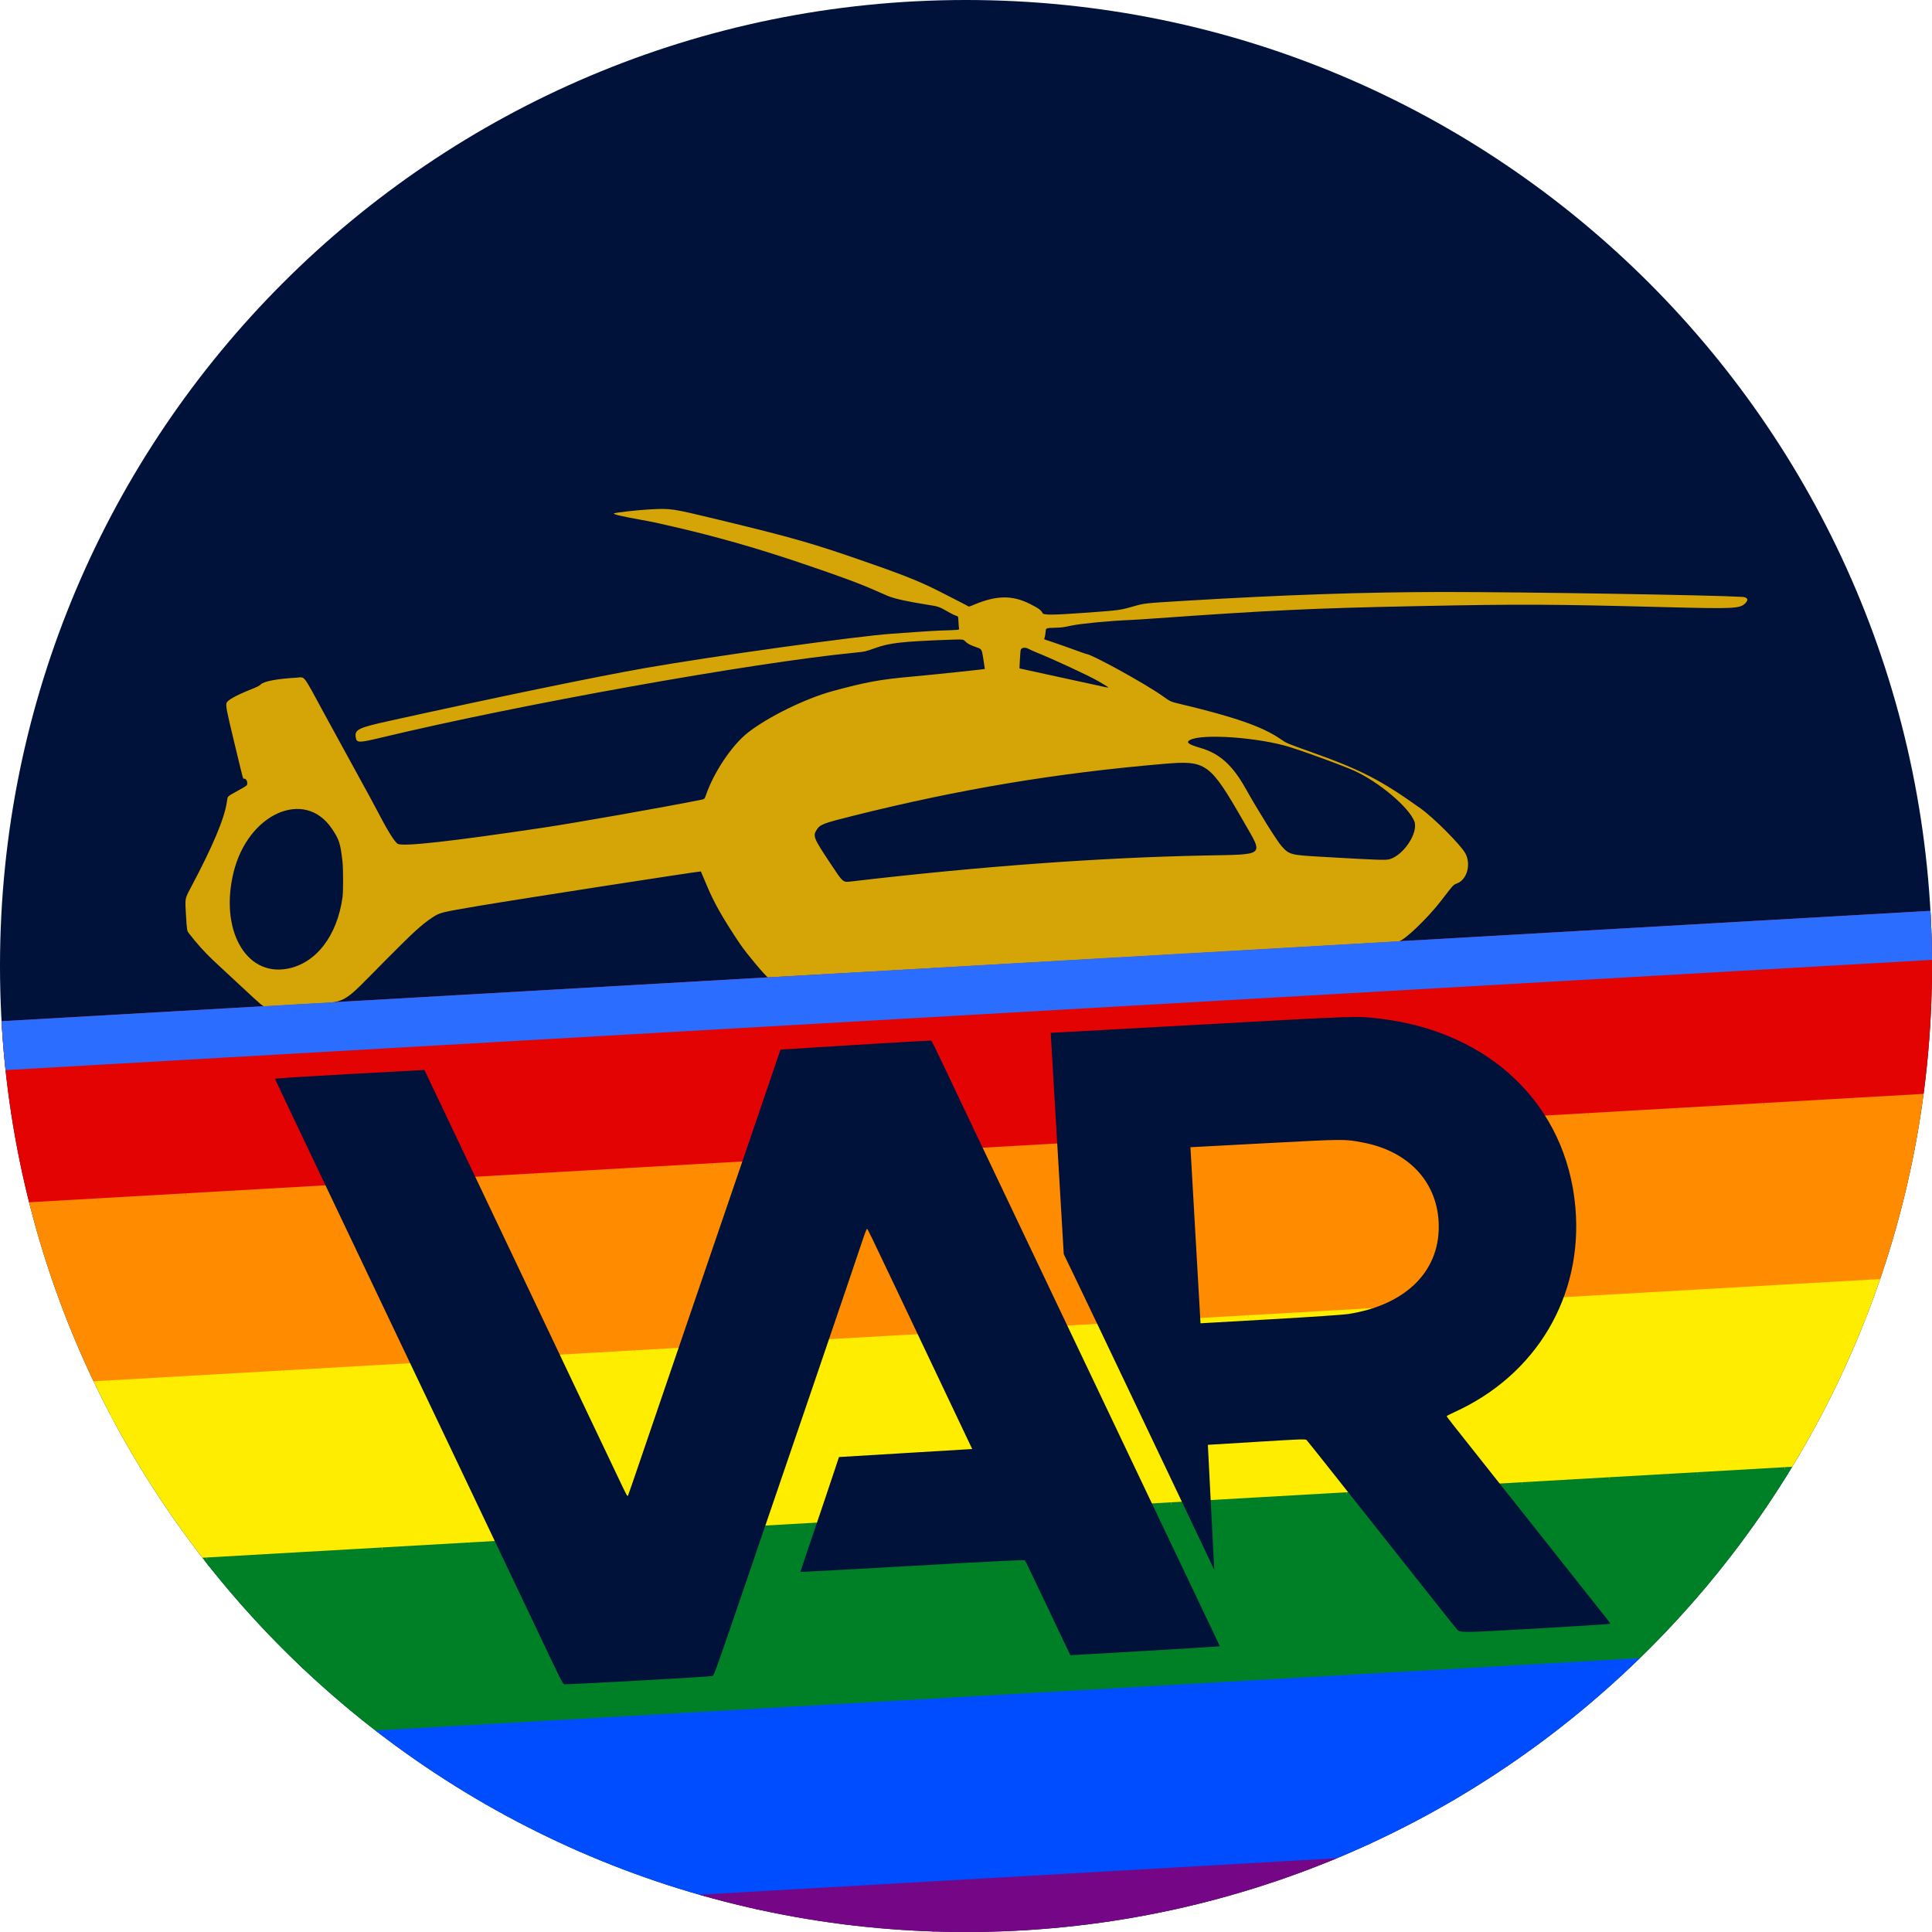
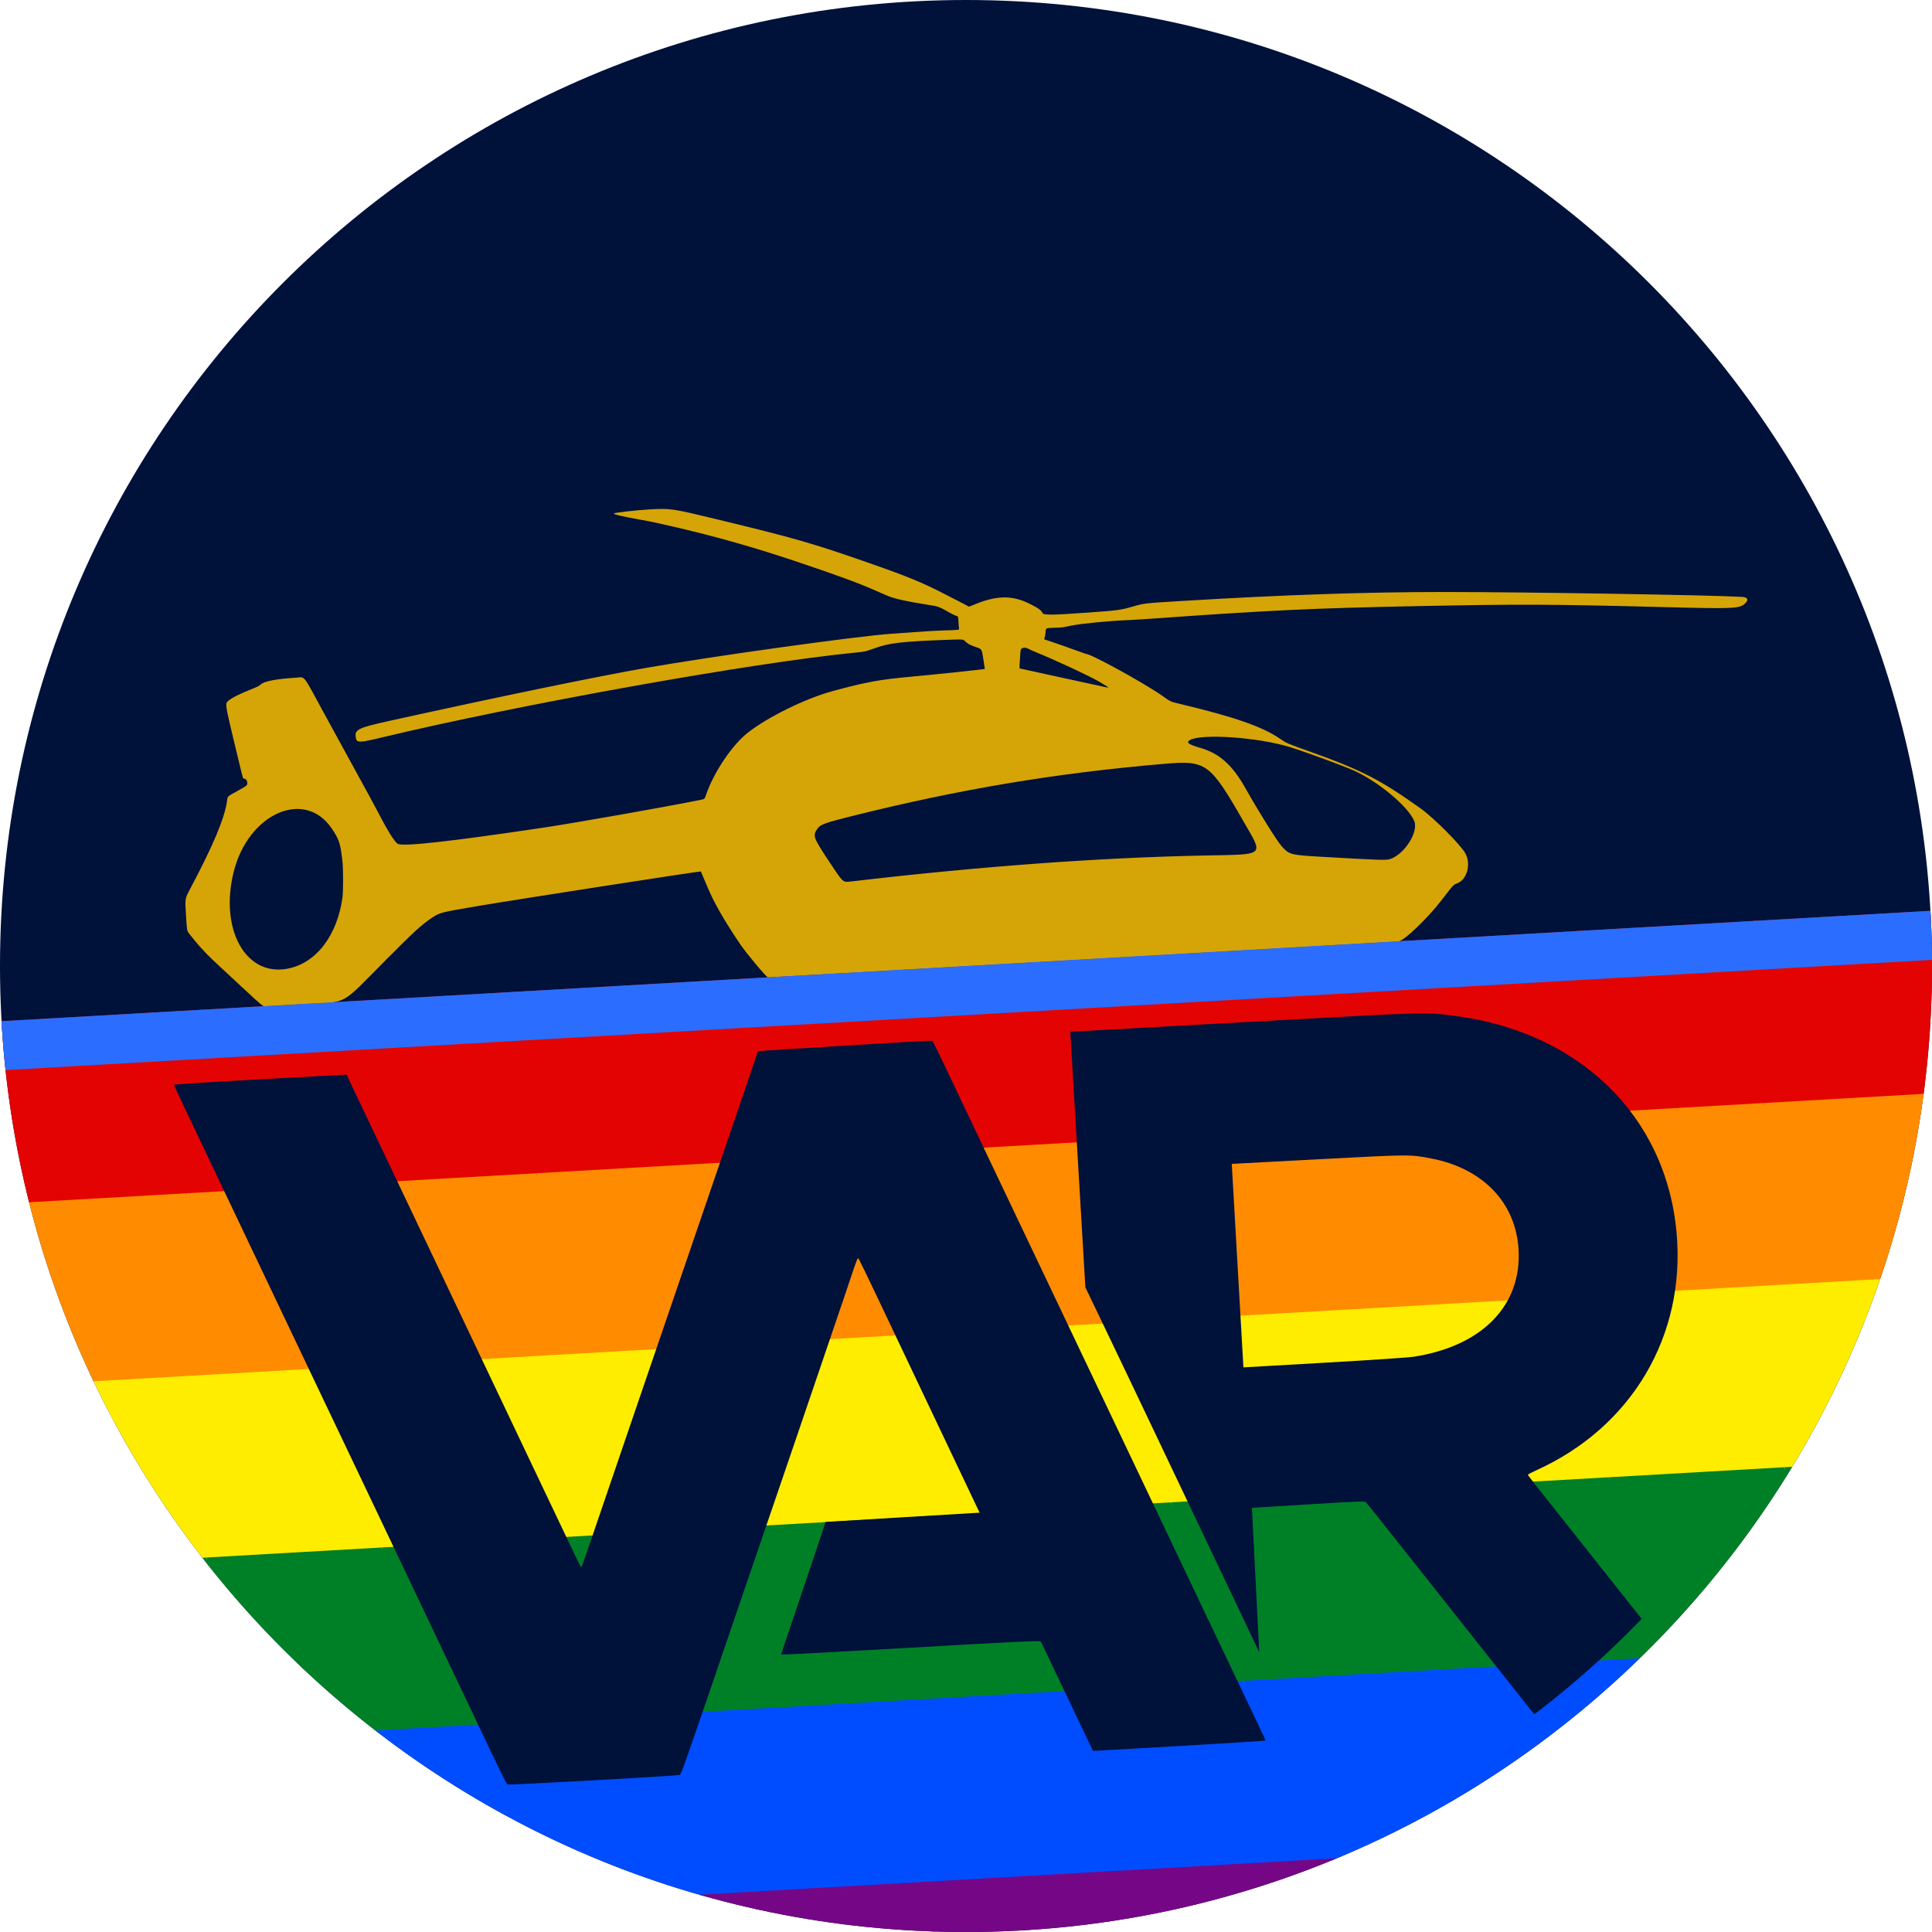
<svg xmlns="http://www.w3.org/2000/svg" viewBox="0 0 512 512" width="512" height="512">
  <defs>
    <clipPath id="a85">
      <circle cx="256" cy="256" r="256" />
    </clipPath>
  </defs>
  <g clip-path="url(#a85)">
    <circle cx="256" cy="256" r="256" fill="#00113A" />
    <defs>
      <clipPath id="f83">
        <rect x="-512" y="256" width="1536" height="1024" transform="rotate(-3.275 256 256)" />
      </clipPath>
    </defs>
    <g clip-path="url(#f83)">
      <g transform="rotate(-3.275 256 256)">
        <g transform="translate(0,256)">
          <defs>
            <clipPath id="pw61">
              <rect x="-0.40" y="-60" width="24.07" height="1024" />
            </clipPath>
          </defs>
          <g clip-path="url(#pw61)">
            <g>
              <rect x="-512" y="0.00" width="1536" height="48.93" fill="#E40303" />
              <rect x="-512" y="48.33" width="1536" height="48.93" fill="#FF8C00" />
              <rect x="-512" y="96.67" width="1536" height="48.93" fill="#FFED00" />
              <rect x="-512" y="145.00" width="1536" height="48.93" fill="#008026" />
              <rect x="-512" y="193.33" width="1536" height="48.93" fill="#004DFF" />
              <rect x="-512" y="241.67" width="1536" height="48.93" fill="#750787" />
              <animateTransform attributeName="transform" type="translate" values="0 -8;0 8;0 -8" dur="2.6s" begin="-0.00s" repeatCount="indefinite" calcMode="spline" keySplines="0.4 0 0.6 1;0.4 0 0.6 1" />
            </g>
          </g>
          <defs>
            <clipPath id="pw62">
              <rect x="22.87" y="-60" width="24.07" height="1024" />
            </clipPath>
          </defs>
          <g clip-path="url(#pw62)">
            <g>
              <rect x="-512" y="0.00" width="1536" height="48.93" fill="#E40303" />
              <rect x="-512" y="48.33" width="1536" height="48.93" fill="#FF8C00" />
              <rect x="-512" y="96.67" width="1536" height="48.93" fill="#FFED00" />
              <rect x="-512" y="145.00" width="1536" height="48.93" fill="#008026" />
              <rect x="-512" y="193.33" width="1536" height="48.93" fill="#004DFF" />
              <rect x="-512" y="241.67" width="1536" height="48.93" fill="#750787" />
              <animateTransform attributeName="transform" type="translate" values="0 -8;0 8;0 -8" dur="2.6s" begin="-0.12s" repeatCount="indefinite" calcMode="spline" keySplines="0.4 0 0.6 1;0.4 0 0.6 1" />
            </g>
          </g>
          <defs>
            <clipPath id="pw63">
              <rect x="46.15" y="-60" width="24.07" height="1024" />
            </clipPath>
          </defs>
          <g clip-path="url(#pw63)">
            <g>
              <rect x="-512" y="0.00" width="1536" height="48.93" fill="#E40303" />
              <rect x="-512" y="48.33" width="1536" height="48.93" fill="#FF8C00" />
              <rect x="-512" y="96.67" width="1536" height="48.93" fill="#FFED00" />
              <rect x="-512" y="145.00" width="1536" height="48.93" fill="#008026" />
              <rect x="-512" y="193.33" width="1536" height="48.93" fill="#004DFF" />
              <rect x="-512" y="241.67" width="1536" height="48.93" fill="#750787" />
              <animateTransform attributeName="transform" type="translate" values="0 -8;0 8;0 -8" dur="2.6s" begin="-0.24s" repeatCount="indefinite" calcMode="spline" keySplines="0.4 0 0.6 1;0.4 0 0.6 1" />
            </g>
          </g>
          <defs>
            <clipPath id="pw64">
              <rect x="69.42" y="-60" width="24.07" height="1024" />
            </clipPath>
          </defs>
          <g clip-path="url(#pw64)">
            <g>
              <rect x="-512" y="0.00" width="1536" height="48.93" fill="#E40303" />
              <rect x="-512" y="48.33" width="1536" height="48.93" fill="#FF8C00" />
              <rect x="-512" y="96.67" width="1536" height="48.93" fill="#FFED00" />
              <rect x="-512" y="145.00" width="1536" height="48.93" fill="#008026" />
              <rect x="-512" y="193.33" width="1536" height="48.93" fill="#004DFF" />
              <rect x="-512" y="241.67" width="1536" height="48.93" fill="#750787" />
              <animateTransform attributeName="transform" type="translate" values="0 -8;0 8;0 -8" dur="2.6s" begin="-0.35s" repeatCount="indefinite" calcMode="spline" keySplines="0.4 0 0.6 1;0.4 0 0.6 1" />
            </g>
          </g>
          <defs>
            <clipPath id="pw65">
              <rect x="92.69" y="-60" width="24.07" height="1024" />
            </clipPath>
          </defs>
          <g clip-path="url(#pw65)">
            <g>
              <rect x="-512" y="0.00" width="1536" height="48.93" fill="#E40303" />
              <rect x="-512" y="48.33" width="1536" height="48.93" fill="#FF8C00" />
              <rect x="-512" y="96.67" width="1536" height="48.93" fill="#FFED00" />
              <rect x="-512" y="145.00" width="1536" height="48.93" fill="#008026" />
              <rect x="-512" y="193.33" width="1536" height="48.93" fill="#004DFF" />
              <rect x="-512" y="241.67" width="1536" height="48.93" fill="#750787" />
              <animateTransform attributeName="transform" type="translate" values="0 -8;0 8;0 -8" dur="2.6s" begin="-0.47s" repeatCount="indefinite" calcMode="spline" keySplines="0.4 0 0.6 1;0.4 0 0.6 1" />
            </g>
          </g>
          <defs>
            <clipPath id="pw66">
              <rect x="115.96" y="-60" width="24.07" height="1024" />
            </clipPath>
          </defs>
          <g clip-path="url(#pw66)">
            <g>
              <rect x="-512" y="0.00" width="1536" height="48.93" fill="#E40303" />
              <rect x="-512" y="48.33" width="1536" height="48.93" fill="#FF8C00" />
              <rect x="-512" y="96.67" width="1536" height="48.93" fill="#FFED00" />
              <rect x="-512" y="145.00" width="1536" height="48.93" fill="#008026" />
              <rect x="-512" y="193.33" width="1536" height="48.93" fill="#004DFF" />
              <rect x="-512" y="241.67" width="1536" height="48.93" fill="#750787" />
              <animateTransform attributeName="transform" type="translate" values="0 -8;0 8;0 -8" dur="2.6s" begin="-0.59s" repeatCount="indefinite" calcMode="spline" keySplines="0.4 0 0.6 1;0.4 0 0.6 1" />
            </g>
          </g>
          <defs>
            <clipPath id="pw67">
              <rect x="139.24" y="-60" width="24.07" height="1024" />
            </clipPath>
          </defs>
          <g clip-path="url(#pw67)">
            <g>
              <rect x="-512" y="0.00" width="1536" height="48.93" fill="#E40303" />
              <rect x="-512" y="48.33" width="1536" height="48.93" fill="#FF8C00" />
              <rect x="-512" y="96.67" width="1536" height="48.93" fill="#FFED00" />
              <rect x="-512" y="145.00" width="1536" height="48.93" fill="#008026" />
              <rect x="-512" y="193.33" width="1536" height="48.93" fill="#004DFF" />
              <rect x="-512" y="241.67" width="1536" height="48.93" fill="#750787" />
              <animateTransform attributeName="transform" type="translate" values="0 -8;0 8;0 -8" dur="2.6s" begin="-0.71s" repeatCount="indefinite" calcMode="spline" keySplines="0.4 0 0.6 1;0.4 0 0.6 1" />
            </g>
          </g>
          <defs>
            <clipPath id="pw68">
              <rect x="162.51" y="-60" width="24.07" height="1024" />
            </clipPath>
          </defs>
          <g clip-path="url(#pw68)">
            <g>
              <rect x="-512" y="0.00" width="1536" height="48.93" fill="#E40303" />
              <rect x="-512" y="48.33" width="1536" height="48.93" fill="#FF8C00" />
              <rect x="-512" y="96.67" width="1536" height="48.93" fill="#FFED00" />
              <rect x="-512" y="145.00" width="1536" height="48.93" fill="#008026" />
              <rect x="-512" y="193.33" width="1536" height="48.93" fill="#004DFF" />
              <rect x="-512" y="241.67" width="1536" height="48.93" fill="#750787" />
              <animateTransform attributeName="transform" type="translate" values="0 -8;0 8;0 -8" dur="2.6s" begin="-0.83s" repeatCount="indefinite" calcMode="spline" keySplines="0.4 0 0.6 1;0.4 0 0.6 1" />
            </g>
          </g>
          <defs>
            <clipPath id="pw69">
              <rect x="185.78" y="-60" width="24.07" height="1024" />
            </clipPath>
          </defs>
          <g clip-path="url(#pw69)">
            <g>
              <rect x="-512" y="0.00" width="1536" height="48.93" fill="#E40303" />
              <rect x="-512" y="48.33" width="1536" height="48.93" fill="#FF8C00" />
              <rect x="-512" y="96.67" width="1536" height="48.93" fill="#FFED00" />
              <rect x="-512" y="145.00" width="1536" height="48.93" fill="#008026" />
              <rect x="-512" y="193.33" width="1536" height="48.93" fill="#004DFF" />
              <rect x="-512" y="241.67" width="1536" height="48.93" fill="#750787" />
              <animateTransform attributeName="transform" type="translate" values="0 -8;0 8;0 -8" dur="2.6s" begin="-0.95s" repeatCount="indefinite" calcMode="spline" keySplines="0.4 0 0.6 1;0.4 0 0.6 1" />
            </g>
          </g>
          <defs>
            <clipPath id="pw70">
              <rect x="209.05" y="-60" width="24.07" height="1024" />
            </clipPath>
          </defs>
          <g clip-path="url(#pw70)">
            <g>
              <rect x="-512" y="0.00" width="1536" height="48.93" fill="#E40303" />
              <rect x="-512" y="48.33" width="1536" height="48.93" fill="#FF8C00" />
              <rect x="-512" y="96.67" width="1536" height="48.93" fill="#FFED00" />
              <rect x="-512" y="145.00" width="1536" height="48.93" fill="#008026" />
              <rect x="-512" y="193.33" width="1536" height="48.93" fill="#004DFF" />
              <rect x="-512" y="241.67" width="1536" height="48.93" fill="#750787" />
              <animateTransform attributeName="transform" type="translate" values="0 -8;0 8;0 -8" dur="2.6s" begin="-1.06s" repeatCount="indefinite" calcMode="spline" keySplines="0.4 0 0.6 1;0.4 0 0.6 1" />
            </g>
          </g>
          <defs>
            <clipPath id="pw71">
              <rect x="232.33" y="-60" width="24.07" height="1024" />
            </clipPath>
          </defs>
          <g clip-path="url(#pw71)">
            <g>
              <rect x="-512" y="0.00" width="1536" height="48.93" fill="#E40303" />
              <rect x="-512" y="48.33" width="1536" height="48.93" fill="#FF8C00" />
              <rect x="-512" y="96.67" width="1536" height="48.93" fill="#FFED00" />
              <rect x="-512" y="145.00" width="1536" height="48.93" fill="#008026" />
              <rect x="-512" y="193.33" width="1536" height="48.93" fill="#004DFF" />
              <rect x="-512" y="241.67" width="1536" height="48.93" fill="#750787" />
              <animateTransform attributeName="transform" type="translate" values="0 -8;0 8;0 -8" dur="2.6s" begin="-1.18s" repeatCount="indefinite" calcMode="spline" keySplines="0.4 0 0.6 1;0.4 0 0.6 1" />
            </g>
          </g>
          <defs>
            <clipPath id="pw72">
              <rect x="255.60" y="-60" width="24.07" height="1024" />
            </clipPath>
          </defs>
          <g clip-path="url(#pw72)">
            <g>
              <rect x="-512" y="0.00" width="1536" height="48.93" fill="#E40303" />
              <rect x="-512" y="48.33" width="1536" height="48.93" fill="#FF8C00" />
              <rect x="-512" y="96.67" width="1536" height="48.93" fill="#FFED00" />
              <rect x="-512" y="145.00" width="1536" height="48.93" fill="#008026" />
              <rect x="-512" y="193.33" width="1536" height="48.93" fill="#004DFF" />
              <rect x="-512" y="241.67" width="1536" height="48.93" fill="#750787" />
              <animateTransform attributeName="transform" type="translate" values="0 -8;0 8;0 -8" dur="2.6s" begin="-1.30s" repeatCount="indefinite" calcMode="spline" keySplines="0.4 0 0.6 1;0.4 0 0.6 1" />
            </g>
          </g>
          <defs>
            <clipPath id="pw73">
              <rect x="278.87" y="-60" width="24.07" height="1024" />
            </clipPath>
          </defs>
          <g clip-path="url(#pw73)">
            <g>
              <rect x="-512" y="0.00" width="1536" height="48.93" fill="#E40303" />
              <rect x="-512" y="48.33" width="1536" height="48.93" fill="#FF8C00" />
              <rect x="-512" y="96.67" width="1536" height="48.93" fill="#FFED00" />
              <rect x="-512" y="145.00" width="1536" height="48.93" fill="#008026" />
              <rect x="-512" y="193.33" width="1536" height="48.93" fill="#004DFF" />
              <rect x="-512" y="241.67" width="1536" height="48.93" fill="#750787" />
              <animateTransform attributeName="transform" type="translate" values="0 -8;0 8;0 -8" dur="2.6s" begin="-1.42s" repeatCount="indefinite" calcMode="spline" keySplines="0.4 0 0.6 1;0.4 0 0.6 1" />
            </g>
          </g>
          <defs>
            <clipPath id="pw74">
              <rect x="302.15" y="-60" width="24.07" height="1024" />
            </clipPath>
          </defs>
          <g clip-path="url(#pw74)">
            <g>
              <rect x="-512" y="0.00" width="1536" height="48.93" fill="#E40303" />
              <rect x="-512" y="48.33" width="1536" height="48.93" fill="#FF8C00" />
              <rect x="-512" y="96.67" width="1536" height="48.93" fill="#FFED00" />
              <rect x="-512" y="145.00" width="1536" height="48.93" fill="#008026" />
              <rect x="-512" y="193.33" width="1536" height="48.93" fill="#004DFF" />
              <rect x="-512" y="241.67" width="1536" height="48.93" fill="#750787" />
              <animateTransform attributeName="transform" type="translate" values="0 -8;0 8;0 -8" dur="2.6s" begin="-1.54s" repeatCount="indefinite" calcMode="spline" keySplines="0.4 0 0.6 1;0.4 0 0.6 1" />
            </g>
          </g>
          <defs>
            <clipPath id="pw75">
              <rect x="325.42" y="-60" width="24.07" height="1024" />
            </clipPath>
          </defs>
          <g clip-path="url(#pw75)">
            <g>
              <rect x="-512" y="0.00" width="1536" height="48.93" fill="#E40303" />
              <rect x="-512" y="48.33" width="1536" height="48.93" fill="#FF8C00" />
              <rect x="-512" y="96.67" width="1536" height="48.93" fill="#FFED00" />
              <rect x="-512" y="145.00" width="1536" height="48.93" fill="#008026" />
              <rect x="-512" y="193.33" width="1536" height="48.93" fill="#004DFF" />
              <rect x="-512" y="241.67" width="1536" height="48.93" fill="#750787" />
              <animateTransform attributeName="transform" type="translate" values="0 -8;0 8;0 -8" dur="2.6s" begin="-1.65s" repeatCount="indefinite" calcMode="spline" keySplines="0.4 0 0.6 1;0.4 0 0.6 1" />
            </g>
          </g>
          <defs>
            <clipPath id="pw76">
              <rect x="348.69" y="-60" width="24.07" height="1024" />
            </clipPath>
          </defs>
          <g clip-path="url(#pw76)">
            <g>
              <rect x="-512" y="0.00" width="1536" height="48.93" fill="#E40303" />
              <rect x="-512" y="48.33" width="1536" height="48.93" fill="#FF8C00" />
              <rect x="-512" y="96.67" width="1536" height="48.93" fill="#FFED00" />
              <rect x="-512" y="145.00" width="1536" height="48.93" fill="#008026" />
              <rect x="-512" y="193.33" width="1536" height="48.93" fill="#004DFF" />
              <rect x="-512" y="241.67" width="1536" height="48.93" fill="#750787" />
              <animateTransform attributeName="transform" type="translate" values="0 -8;0 8;0 -8" dur="2.6s" begin="-1.77s" repeatCount="indefinite" calcMode="spline" keySplines="0.4 0 0.6 1;0.4 0 0.6 1" />
            </g>
          </g>
          <defs>
            <clipPath id="pw77">
              <rect x="371.96" y="-60" width="24.07" height="1024" />
            </clipPath>
          </defs>
          <g clip-path="url(#pw77)">
            <g>
              <rect x="-512" y="0.00" width="1536" height="48.93" fill="#E40303" />
              <rect x="-512" y="48.33" width="1536" height="48.93" fill="#FF8C00" />
              <rect x="-512" y="96.67" width="1536" height="48.93" fill="#FFED00" />
              <rect x="-512" y="145.00" width="1536" height="48.93" fill="#008026" />
              <rect x="-512" y="193.33" width="1536" height="48.93" fill="#004DFF" />
              <rect x="-512" y="241.67" width="1536" height="48.93" fill="#750787" />
              <animateTransform attributeName="transform" type="translate" values="0 -8;0 8;0 -8" dur="2.6s" begin="-1.89s" repeatCount="indefinite" calcMode="spline" keySplines="0.4 0 0.6 1;0.4 0 0.6 1" />
            </g>
          </g>
          <defs>
            <clipPath id="pw78">
              <rect x="395.24" y="-60" width="24.07" height="1024" />
            </clipPath>
          </defs>
          <g clip-path="url(#pw78)">
            <g>
              <rect x="-512" y="0.00" width="1536" height="48.93" fill="#E40303" />
              <rect x="-512" y="48.33" width="1536" height="48.93" fill="#FF8C00" />
              <rect x="-512" y="96.67" width="1536" height="48.93" fill="#FFED00" />
              <rect x="-512" y="145.00" width="1536" height="48.93" fill="#008026" />
              <rect x="-512" y="193.33" width="1536" height="48.93" fill="#004DFF" />
              <rect x="-512" y="241.67" width="1536" height="48.93" fill="#750787" />
              <animateTransform attributeName="transform" type="translate" values="0 -8;0 8;0 -8" dur="2.6s" begin="-2.01s" repeatCount="indefinite" calcMode="spline" keySplines="0.4 0 0.6 1;0.4 0 0.6 1" />
            </g>
          </g>
          <defs>
            <clipPath id="pw79">
              <rect x="418.51" y="-60" width="24.07" height="1024" />
            </clipPath>
          </defs>
          <g clip-path="url(#pw79)">
            <g>
              <rect x="-512" y="0.00" width="1536" height="48.93" fill="#E40303" />
              <rect x="-512" y="48.33" width="1536" height="48.93" fill="#FF8C00" />
              <rect x="-512" y="96.67" width="1536" height="48.93" fill="#FFED00" />
              <rect x="-512" y="145.00" width="1536" height="48.93" fill="#008026" />
              <rect x="-512" y="193.33" width="1536" height="48.93" fill="#004DFF" />
              <rect x="-512" y="241.67" width="1536" height="48.93" fill="#750787" />
              <animateTransform attributeName="transform" type="translate" values="0 -8;0 8;0 -8" dur="2.6s" begin="-2.13s" repeatCount="indefinite" calcMode="spline" keySplines="0.4 0 0.6 1;0.4 0 0.6 1" />
            </g>
          </g>
          <defs>
            <clipPath id="pw80">
              <rect x="441.78" y="-60" width="24.07" height="1024" />
            </clipPath>
          </defs>
          <g clip-path="url(#pw80)">
            <g>
              <rect x="-512" y="0.00" width="1536" height="48.93" fill="#E40303" />
              <rect x="-512" y="48.33" width="1536" height="48.93" fill="#FF8C00" />
              <rect x="-512" y="96.67" width="1536" height="48.93" fill="#FFED00" />
              <rect x="-512" y="145.00" width="1536" height="48.93" fill="#008026" />
              <rect x="-512" y="193.33" width="1536" height="48.93" fill="#004DFF" />
              <rect x="-512" y="241.67" width="1536" height="48.93" fill="#750787" />
              <animateTransform attributeName="transform" type="translate" values="0 -8;0 8;0 -8" dur="2.6s" begin="-2.25s" repeatCount="indefinite" calcMode="spline" keySplines="0.4 0 0.6 1;0.4 0 0.6 1" />
            </g>
          </g>
          <defs>
            <clipPath id="pw81">
              <rect x="465.05" y="-60" width="24.07" height="1024" />
            </clipPath>
          </defs>
          <g clip-path="url(#pw81)">
            <g>
              <rect x="-512" y="0.00" width="1536" height="48.93" fill="#E40303" />
              <rect x="-512" y="48.33" width="1536" height="48.93" fill="#FF8C00" />
              <rect x="-512" y="96.67" width="1536" height="48.93" fill="#FFED00" />
              <rect x="-512" y="145.00" width="1536" height="48.93" fill="#008026" />
              <rect x="-512" y="193.33" width="1536" height="48.93" fill="#004DFF" />
              <rect x="-512" y="241.67" width="1536" height="48.93" fill="#750787" />
              <animateTransform attributeName="transform" type="translate" values="0 -8;0 8;0 -8" dur="2.6s" begin="-2.36s" repeatCount="indefinite" calcMode="spline" keySplines="0.4 0 0.6 1;0.4 0 0.6 1" />
            </g>
          </g>
          <defs>
            <clipPath id="pw82">
              <rect x="488.33" y="-60" width="24.07" height="1024" />
            </clipPath>
          </defs>
          <g clip-path="url(#pw82)">
            <g>
              <rect x="-512" y="0.00" width="1536" height="48.93" fill="#E40303" />
              <rect x="-512" y="48.33" width="1536" height="48.93" fill="#FF8C00" />
              <rect x="-512" y="96.67" width="1536" height="48.93" fill="#FFED00" />
              <rect x="-512" y="145.00" width="1536" height="48.93" fill="#008026" />
              <rect x="-512" y="193.33" width="1536" height="48.93" fill="#004DFF" />
              <rect x="-512" y="241.67" width="1536" height="48.93" fill="#750787" />
              <animateTransform attributeName="transform" type="translate" values="0 -8;0 8;0 -8" dur="2.6s" begin="-2.48s" repeatCount="indefinite" calcMode="spline" keySplines="0.4 0 0.6 1;0.4 0 0.6 1" />
            </g>
          </g>
        </g>
      </g>
    </g>
    <g fill="#D5A507" transform="translate(49.00,134.89) scale(0.414)">
      <path d="M35.7 305.27C27.86 297.99 20 290.67 18.23 289.02C12.94 284.07 7.26 277.76 2.59 271.63C1.3 269.94 1.3 269.94 0.67 259.67C0.04 249.4 0.04 249.4 3.21 243.43C17.85 215.93 25.31 198.26 26.9 187.33C27.45 183.58 26.65 184.36 34.25 180.13C39.92 176.97 39.91 176.98 39.91 175.49C39.91 173.85 39.02 172.61 37.83 172.6C37.11 172.6 37.81 175.22 31.69 149.81C26.64 128.87 26.11 126.2 26.67 124.15C27.12 122.49 32.62 119.37 41.13 115.95C46.53 113.78 47.49 113.3 48.58 112.26C50.67 110.26 58.97 108.69 71.24 107.99C77.19 107.64 74.98 104.81 89.29 131.15C96.15 143.79 105.73 161.29 110.57 170.04C115.41 178.79 120.75 188.62 122.44 191.88C129.48 205.52 134.23 213.21 136.29 214.34C139.72 216.22 170.18 212.83 229.23 204.01C250.02 200.91 306.75 190.88 330.23 186.17C332.66 185.68 332.66 185.68 333.54 183.12C338.5 168.63 350.1 151.3 360.17 143.32C372.8 133.3 397.13 121.34 414.41 116.63C435.84 110.79 444.66 109.17 464.81 107.34C479.81 105.98 511.76 102.62 512.05 102.38C512.08 102.36 511.65 99.49 511.1 96.01C510.1 89.68 510.1 89.68 506.87 88.58C502.65 87.13 501 86.26 499.45 84.67C498.18 83.37 498.18 83.37 487.88 83.75C459.05 84.82 451.08 85.73 441.9 89.01C435.4 91.33 435.45 91.31 428.8 91.97C362.81 98.45 214.12 125.11 126.21 146.21C111.13 149.83 109.91 149.82 109.35 146.09C108.62 141.18 110.96 140.04 130.7 135.68C199.78 120.43 262.82 107.4 294.63 101.81C336.98 94.36 431.41 81.22 452.54 79.84C455.13 79.67 462.05 79.18 467.91 78.75C473.77 78.33 480.74 77.91 483.41 77.82C496.02 77.41 495.76 77.44 495.55 76.49C495.44 76.03 495.28 74.08 495.18 72.17C495.01 68.69 495.01 68.69 493.75 68.38C493.06 68.2 491.24 67.34 489.71 66.47C482.4 62.32 482.87 62.48 475.05 61.23C461.69 59.09 454.17 57.41 449.82 55.59C448.42 55 444.91 53.47 442.02 52.19C431.61 47.57 418.28 42.66 392.8 34.08C364.87 24.67 339.59 17.5 311.76 11.09C299.95 8.37 299.99 8.38 290.21 6.6C279.38 4.63 274.04 3.36 274.55 2.87C275.14 2.3 289.73 0.65 297.88 0.23C311.16 -0.46 311.55 -0.4 341.15 6.74C389.7 18.46 402.15 22.04 437.97 34.58C462.99 43.33 472.02 47.05 486.52 54.55C489.7 56.2 494.13 58.47 496.36 59.59C498.58 60.72 500.74 61.86 501.14 62.13C501.87 62.62 501.89 62.62 504.82 61.38C519.4 55.23 529.43 55.03 540.79 60.69C546.35 63.46 548.17 64.78 548.98 66.6C549.58 67.97 555.31 67.94 575.92 66.45C598.39 64.83 598.39 64.83 607.34 62.29C614.29 60.32 614.14 60.33 639.56 58.79C703.41 54.93 756.26 53.13 806.36 53.13C858.12 53.13 977.54 55.09 996.82 56.26C1000.43 56.48 1001.17 58.14 998.71 60.49C995.29 63.76 991.43 63.94 948.73 62.85C873.08 60.91 856.08 60.83 788.97 62.17C722.22 63.5 694.67 64.8 620.01 70.11C613.86 70.55 607 70.98 604.77 71.07C591.89 71.59 573.5 73.35 567.47 74.64C561.97 75.82 561.32 75.9 556.36 76.04C551.11 76.19 551.11 76.19 550.94 78.75C550.84 80.16 550.57 81.77 550.34 82.33C550.01 83.11 549.99 83.38 550.24 83.47C550.42 83.53 553.42 84.55 556.9 85.72C560.39 86.9 566.25 88.96 569.93 90.32C573.61 91.67 576.74 92.77 576.89 92.77C580.14 92.77 614.7 111.79 625.81 119.69C630.93 123.34 630.93 123.34 636.87 124.75C672.02 133.12 689.95 139.38 701.29 147.24C705.18 149.93 705.18 149.93 720.24 155.31C752.95 166.98 765.35 173.35 790.99 191.66C799.5 197.73 816.67 214.97 819.64 220.42C823.42 227.36 820.75 237.21 814.42 239.63C811.9 240.59 812.26 240.2 804.25 250.61C795.46 262.02 780.6 276.24 776.87 276.82C775.66 277 373.53 299.94 373.25 299.84C371.87 299.33 359.32 284.34 355.46 278.59C344.66 262.51 338.75 252.16 334.39 241.69C332.21 236.45 330.36 232.1 330.28 232.02C329.97 231.71 213.68 249.73 187.97 254.08C164.08 258.12 163.13 258.35 158.5 261.43C151.54 266.06 146.73 270.44 129.11 288.18C98.73 318.77 105.03 315.29 77.25 316.85C63.91 317.61 52.31 318.29 51.48 318.37C49.96 318.52 49.96 318.52 35.7 305.27ZM65.16 294.35C83.73 291.12 97.51 273.39 100.91 248.38C101.38 244.97 101.37 230.17 100.9 226C99.56 213.99 98.8 211.61 94.02 204.55C76.64 178.83 40.43 194.92 31.18 232.47C22.2 268.91 38.7 298.96 65.16 294.35ZM426.51 238.42C508.82 228.76 585.47 223.14 652.64 221.81C692.24 221.03 690.56 222.48 677.71 200.11C656.08 162.43 653.86 160.82 626.75 163.14C557.73 169.02 495.94 179.34 427.86 196.36C408.78 201.13 406.7 201.91 404.56 205.13C401.84 209.25 402.31 210.47 412.79 226.27C421.54 239.45 421.09 239.05 426.51 238.42ZM771.34 224.12C780.47 221.3 789.76 206.88 786.96 199.86C783.31 190.7 764.16 174.62 748.38 167.48C741.64 164.43 718.63 155.97 707.64 152.51C687.74 146.23 651.12 143.59 643.34 147.88C640.63 149.37 642.43 150.74 649.96 152.91C662.3 156.47 670.56 163.87 679.03 178.98C687.23 193.6 699.29 212.89 702.16 215.99C707.1 221.32 707.66 221.47 727.59 222.62C764.71 224.76 768.81 224.9 771.34 224.12ZM591.15 114.24C591.15 114.08 588 112.11 584.82 110.28C578.3 106.55 556.35 96.34 545.07 91.8C543.08 91 540.82 89.97 540.03 89.52C537.82 88.26 535.19 88.74 534.96 90.44C534.72 92.22 534.14 101.92 534.27 102.04C534.33 102.09 541.55 103.67 550.3 105.55C559.05 107.43 571.61 110.17 578.21 111.63C589.8 114.19 591.15 114.47 591.15 114.24Z" fill-rule="evenodd" />
    </g>
    <g transform="translate(256,256) rotate(-3.275)">
      <rect x="-614.4" y="0" width="1228.8" height="13" fill="#2B6EFF" />
    </g>
    <g transform="rotate(-3.275 256 256)">
      <defs>
        <clipPath id="wc84">
          <circle cx="256" cy="256" r="249.00" />
        </clipPath>
      </defs>
      <g clip-path="url(#wc84)">
-         <g fill="#00113A" transform="translate(71.50,275.00) scale(0.34501)">
+         <g fill="#00113A" transform="translate(44.65,275.00) scale(0.39871)">
          <path d="M195.1 478.09C193.93 477.63 193.3 476.14 173.69 427.85C169.31 417.07 161.96 399.04 157.36 387.77C144.85 357.16 130.53 321.99 124.7 307.6C121.86 300.58 116.25 286.82 112.24 277.02C99.77 246.52 89.4 221.12 84.01 207.84C76.29 188.85 63.1 156.48 36.82 92.04C5.35 14.87 0 1.67 0 1.08C0 0.81 25.85 0.66 57.45 0.74L114.9 0.89L119.73 12.77C122.38 19.3 128.74 34.93 133.87 47.51C145.14 75.16 159.52 110.48 170.14 136.58C174.45 147.19 182.06 165.9 187.05 178.15C196.26 200.76 206.8 226.67 220.74 260.99C224.99 271.44 230.49 284.93 232.96 290.97C235.43 297.02 240.44 309.31 244.09 318.29C251.9 337.51 251.75 337.2 252.42 336.01C252.69 335.53 256.69 325.8 261.33 314.39C269.84 293.41 277.55 274.47 295.12 231.29C300.44 218.23 308.05 199.52 312.04 189.73C318.74 173.26 325.93 155.59 346.48 105.11C350.8 94.49 358.42 75.79 363.41 63.54C368.4 51.29 376.16 32.19 380.66 21.08L388.83 0.89L446.64 0.59C478.44 0.43 504.66 0.45 504.91 0.64C505.16 0.82 508.67 9.11 512.7 19.04C516.73 28.98 524.11 47.13 529.11 59.38C541.84 90.6 555.55 124.24 565.9 149.64C570.75 161.56 578.1 179.6 582.23 189.73C586.36 199.85 593.99 218.56 599.17 231.29C604.36 244.03 612.91 265.01 618.18 277.91C633.59 315.68 644.01 341.24 650.83 358.08C654.35 366.73 659.95 380.49 663.29 388.66C666.63 396.82 673.22 412.99 677.95 424.58C682.68 436.18 689.46 452.8 693.03 461.52C696.6 470.24 699.52 477.52 699.52 477.7C699.52 477.88 673.66 478.03 642.04 478.03L584.56 478.03L581.68 471.05C577.2 460.19 560.23 418.53 557.18 410.93C555.68 407.17 554.19 403.76 553.87 403.36C553.42 402.77 535.39 402.61 467.27 402.61C419.95 402.61 381.24 402.46 381.24 402.26C381.24 402.07 384.56 393.72 388.61 383.71C396.8 363.5 408.21 335.11 412.82 323.49L415.81 315.92L467.08 315.77L518.34 315.62L513.87 304.63C511.41 298.59 505.44 283.89 500.59 271.97C495.75 260.05 487.88 240.68 483.1 228.92C478.32 217.16 470.83 198.72 466.45 187.95C450.59 148.87 447.82 142.25 447.34 142.09C447.07 142 445.2 146.13 443.18 151.28C441.16 156.42 434.67 172.52 428.75 187.05C422.83 201.59 414.81 221.36 410.93 231C407.04 240.63 399.56 259.07 394.3 271.97C376.24 316.27 366.82 339.41 358.64 359.56C345.14 392.83 338.8 408.42 330.37 429.04C311.03 476.38 310.36 477.95 309.1 478.28C307.23 478.79 196.4 478.6 195.1 478.09ZM881.95 474.91C879.81 472 876.03 466.65 856.48 438.84C852.23 432.79 840.49 416.09 830.38 401.72C820.26 387.35 807.21 368.78 801.36 360.45C784.84 336.91 776.14 324.62 775.21 323.48C774.4 322.5 772.01 322.45 736.79 322.59L699.23 322.74L698.93 370.83L698.63 418.92L690.21 398.15C685.57 386.72 677.74 367.49 672.81 355.4C667.87 343.32 660.52 325.28 656.47 315.32C652.42 305.36 644.8 286.65 639.54 273.75C634.28 260.85 625.94 240.41 621.01 228.33C616.08 216.24 608.68 198.2 604.57 188.24L597.09 170.13L596.94 85.03L596.79 -0.07L711.55 0.16C835.48 0.41 832.04 0.32 850.36 3.58C934.1 18.49 989.12 78.21 991.5 156.77C993.56 225.09 954.38 283.51 889.7 308.51C886.35 309.81 883.62 311.05 883.61 311.28C883.61 311.67 888.25 318.33 910.61 350.06C915.44 356.92 922.68 367.21 926.69 372.92C930.71 378.64 938.14 389.19 943.21 396.38C948.28 403.56 955.61 413.98 959.5 419.54C963.39 425.09 972.96 438.72 980.78 449.82C999.57 476.5 1000 477.12 1000 477.61C1000 477.84 973.95 478.03 942.12 478.03C884.24 478.03 884.24 478.03 881.95 474.91ZM812.44 228.62C858.16 224.16 885.99 198.77 885.99 161.52C885.99 130.34 865.44 106.28 831.53 97.74C817.42 94.19 818.24 94.23 756.09 93.98L698.93 93.75L698.93 161.48L698.93 229.22L752.61 229.22C784.27 229.22 808.81 228.97 812.44 228.62Z" fill-rule="evenodd" />
        </g>
      </g>
    </g>
  </g>
</svg>
